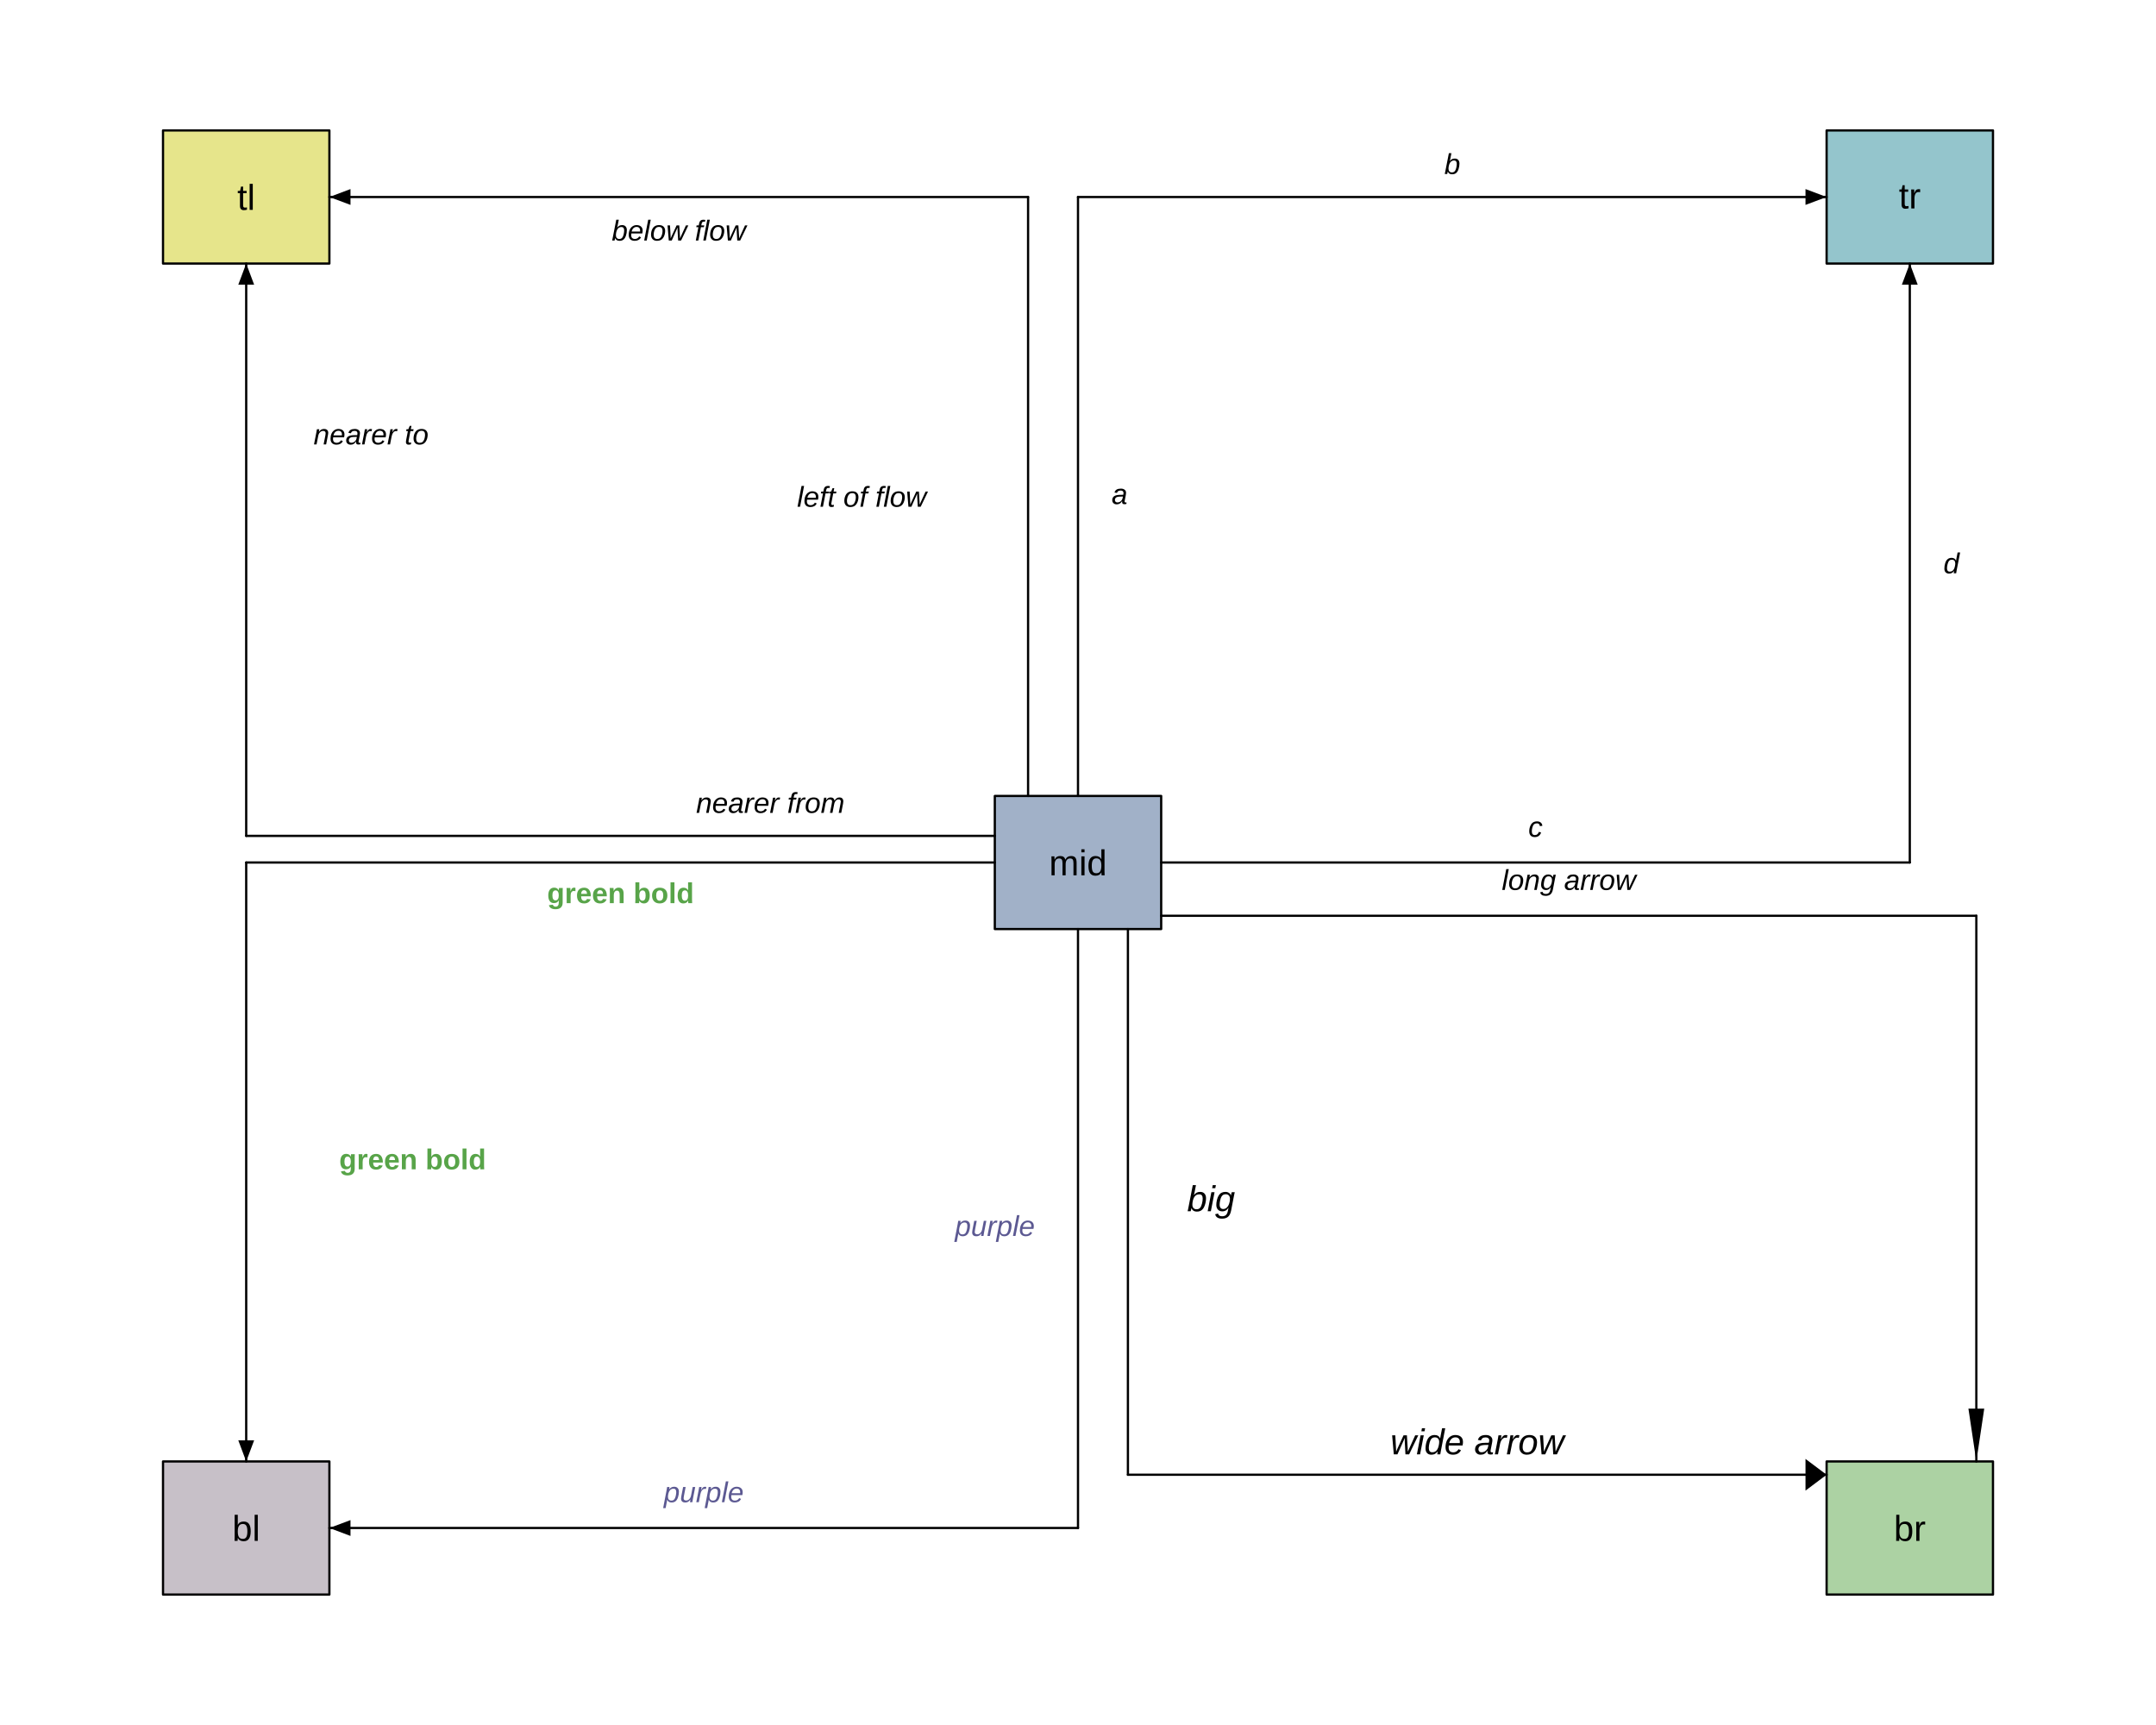
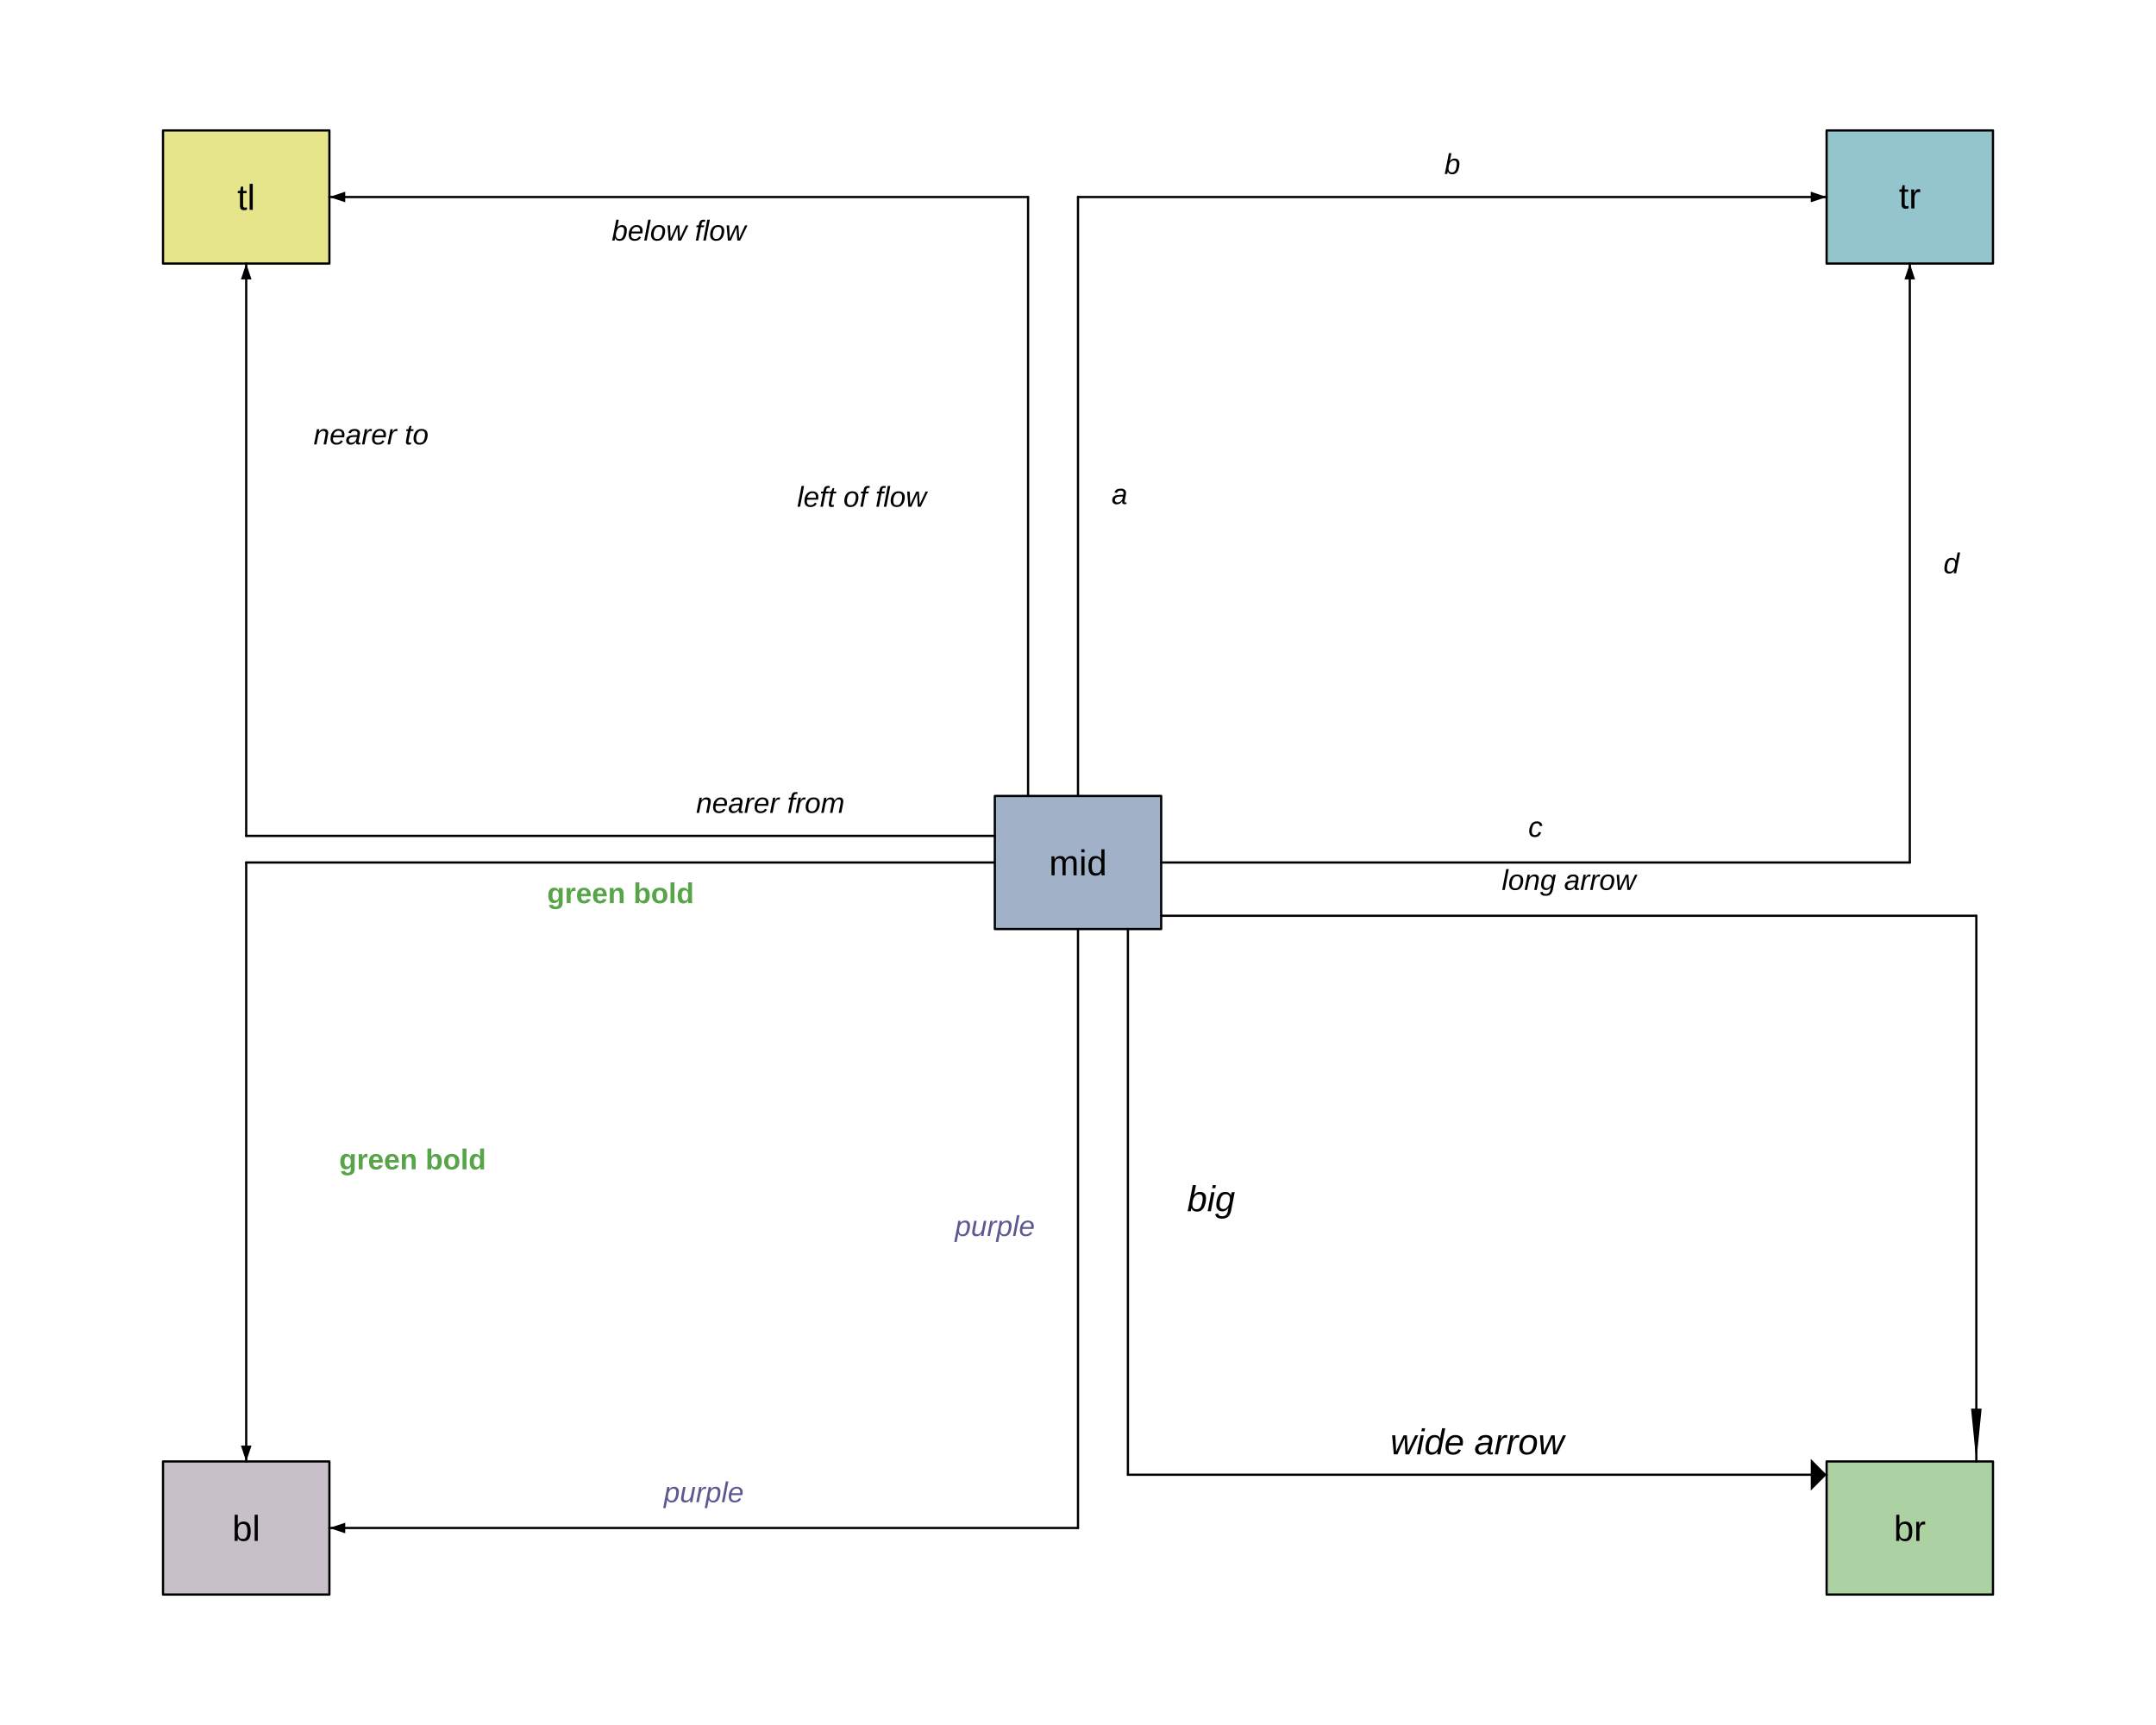
<svg xmlns="http://www.w3.org/2000/svg" viewBox="0 0 720.00 576.00">
  <defs>
    <style type="text/css">
    line, polyline, polygon, path, rect, circle {
      fill: none;
      stroke: #000000;
      stroke-linecap: round;
      stroke-linejoin: round;
      stroke-miterlimit: 10.00;
    }
  </style>
  </defs>
  <rect width="100%" height="100%" style="stroke: none; fill: #FFFFFF;" />
  <text transform="translate(-2.88,291.34) rotate(-90)" style="font-size: 12.00px; font-family: Liberation Sans;" textLength="6.67px" lengthAdjust="spacingAndGlyphs">0</text>
  <rect x="332.22" y="265.78" width="55.56" height="44.44" style="stroke-width: 0.75; fill: #A1B1C8;" />
  <text x="350.33" y="292.29" style="font-size: 12.00px; font-family: Liberation Sans;" textLength="19.34px" lengthAdjust="spacingAndGlyphs">mid</text>
  <rect x="54.44" y="43.56" width="55.56" height="44.44" style="stroke-width: 0.75; fill: #E6E58B;" />
  <text x="79.22" y="70.08" style="font-size: 12.00px; font-family: Liberation Sans;" textLength="6.00px" lengthAdjust="spacingAndGlyphs">tl</text>
  <rect x="610.00" y="43.56" width="55.56" height="44.44" style="stroke-width: 0.75; fill: #94C5CC;" />
  <text x="634.11" y="69.61" style="font-size: 12.00px; font-family: Liberation Sans;" textLength="7.33px" lengthAdjust="spacingAndGlyphs">tr</text>
  <rect x="610.00" y="488.00" width="55.56" height="44.44" style="stroke-width: 0.75; fill: #ACD2A3;" />
  <text x="632.44" y="514.51" style="font-size: 12.00px; font-family: Liberation Sans;" textLength="10.67px" lengthAdjust="spacingAndGlyphs">br</text>
  <rect x="54.44" y="488.00" width="55.56" height="44.44" style="stroke-width: 0.75; fill: #C7C0C8;" />
  <text x="77.55" y="514.51" style="font-size: 12.00px; font-family: Liberation Sans;" textLength="9.34px" lengthAdjust="spacingAndGlyphs">bl</text>
  <rect x="360.00" y="65.78" width="0.00" height="0.00" style="stroke-width: 0.75; fill: #CCCCCC;" />
  <line x1="360.00" y1="265.78" x2="360.00" y2="65.78" style="stroke-width: 0.75;" />
  <text x="371.22" y="168.31" style="font-size: 9.60px; font-style: italic; font-family: Liberation Sans;" textLength="5.33px" lengthAdjust="spacingAndGlyphs">a</text>
  <line x1="360.00" y1="65.78" x2="610.00" y2="65.78" style="stroke-width: 0.75;" />
-   <polygon points="602.95,68.42 610.00,65.78 602.95,63.13 " style="stroke-width: 0.00; fill: #000000;" />
+   <polygon points="604.71,67.54 610.00,65.78 604.71,64.01 " style="stroke-width: 0.00; fill: #000000;" />
  <text x="482.34" y="58.10" style="font-size: 9.60px; font-style: italic; font-family: Liberation Sans;" textLength="5.33px" lengthAdjust="spacingAndGlyphs">b</text>
  <rect x="637.78" y="288.00" width="0.00" height="0.00" style="stroke-width: 0.75; fill: #CCCCCC;" />
  <line x1="387.78" y1="288.00" x2="637.78" y2="288.00" style="stroke-width: 0.75;" />
  <text x="510.38" y="279.42" style="font-size: 9.60px; font-style: italic; font-family: Liberation Sans;" textLength="4.80px" lengthAdjust="spacingAndGlyphs">c</text>
  <line x1="637.78" y1="288.00" x2="637.78" y2="88.00" style="stroke-width: 0.75;" />
-   <polygon points="640.42,95.05 637.78,88.00 635.13,95.05 " style="stroke-width: 0.00; fill: #000000;" />
+   <polygon points="639.54,93.29 637.78,88.00 636.01,93.29 " style="stroke-width: 0.00; fill: #000000;" />
  <text x="649.00" y="191.43" style="font-size: 9.60px; font-style: italic; font-family: Liberation Sans;" textLength="5.33px" lengthAdjust="spacingAndGlyphs">d</text>
  <rect x="343.33" y="65.78" width="0.00" height="0.00" style="stroke-width: 0.75; fill: #CCCCCC;" />
  <line x1="343.33" y1="265.78" x2="343.33" y2="65.78" style="stroke-width: 0.75;" />
  <text x="266.18" y="169.21" style="font-size: 9.60px; font-style: italic; font-family: Liberation Sans;" textLength="43.19px" lengthAdjust="spacingAndGlyphs">left of flow</text>
  <line x1="343.33" y1="65.78" x2="110.00" y2="65.78" style="stroke-width: 0.75;" />
-   <polygon points="117.05,63.13 110.00,65.78 117.05,68.42 " style="stroke-width: 0.00; fill: #000000;" />
+   <polygon points="115.29,64.01 110.00,65.78 115.29,67.54 " style="stroke-width: 0.00; fill: #000000;" />
  <text x="204.29" y="80.32" style="font-size: 9.60px; font-style: italic; font-family: Liberation Sans;" textLength="44.75px" lengthAdjust="spacingAndGlyphs">below flow</text>
  <rect x="82.22" y="279.11" width="0.00" height="0.00" style="stroke-width: 0.75; fill: #CCCCCC;" />
  <line x1="332.22" y1="279.11" x2="82.22" y2="279.11" style="stroke-width: 0.75;" />
  <text x="232.46" y="271.43" style="font-size: 9.60px; font-style: italic; font-family: Liberation Sans;" textLength="49.53px" lengthAdjust="spacingAndGlyphs">nearer from</text>
  <line x1="82.22" y1="279.11" x2="82.22" y2="88.00" style="stroke-width: 0.75;" />
-   <polygon points="84.87,95.05 82.22,88.00 79.58,95.05 " style="stroke-width: 0.00; fill: #000000;" />
+   <polygon points="83.99,93.29 82.22,88.00 80.46,93.29 " style="stroke-width: 0.00; fill: #000000;" />
  <text x="104.71" y="148.39" style="font-size: 9.60px; font-style: italic; font-family: Liberation Sans;" textLength="38.36px" lengthAdjust="spacingAndGlyphs">nearer to</text>
  <rect x="376.67" y="492.44" width="0.00" height="0.00" style="stroke-width: 0.75; fill: #CCCCCC;" />
  <line x1="376.67" y1="310.22" x2="376.67" y2="492.44" style="stroke-width: 0.75;" />
  <text x="396.44" y="404.44" style="font-size: 12.00px; font-style: italic; font-family: Liberation Sans;" textLength="16.02px" lengthAdjust="spacingAndGlyphs">big</text>
  <line x1="376.67" y1="492.44" x2="610.00" y2="492.44" style="stroke-width: 0.75;" />
-   <polygon points="602.95,497.73 610.00,492.44 602.95,487.15 " style="stroke-width: 0.00; fill: #000000;" />
+   <polygon points="604.71,497.73 610.00,492.44 604.71,487.15 " style="stroke-width: 0.00; fill: #000000;" />
  <text x="464.32" y="485.62" style="font-size: 12.00px; font-style: italic; font-family: Liberation Sans;" textLength="58.03px" lengthAdjust="spacingAndGlyphs">wide arrow</text>
  <rect x="660.00" y="305.78" width="0.00" height="0.00" style="stroke-width: 0.75; fill: #CCCCCC;" />
  <line x1="387.78" y1="305.78" x2="660.00" y2="305.78" style="stroke-width: 0.75;" />
  <text x="501.52" y="297.15" style="font-size: 9.60px; font-style: italic; font-family: Liberation Sans;" textLength="44.73px" lengthAdjust="spacingAndGlyphs">long arrow</text>
  <line x1="660.00" y1="305.78" x2="660.00" y2="488.00" style="stroke-width: 0.75;" />
-   <polygon points="657.36,470.37 660.00,488.00 662.64,470.37 " style="stroke-width: 0.00; fill: #000000;" />
+   <polygon points="658.24,470.37 660.00,488.00 661.76,470.37 " style="stroke-width: 0.00; fill: #000000;" />
  <rect x="360.00" y="510.22" width="0.00" height="0.00" style="stroke-width: 0.75; fill: #CCCCCC;" />
  <line x1="360.00" y1="310.22" x2="360.00" y2="510.22" style="stroke-width: 0.75;" />
  <text x="318.91" y="412.71" style="font-size: 9.60px; font-style: italic; fill: #5C5992; font-family: Liberation Sans;" textLength="26.62px" lengthAdjust="spacingAndGlyphs">purple</text>
  <line x1="360.00" y1="510.22" x2="110.00" y2="510.22" style="stroke-width: 0.75;" />
-   <polygon points="117.05,507.58 110.00,510.22 117.05,512.87 " style="stroke-width: 0.00; fill: #000000;" />
+   <polygon points="115.29,508.46 110.00,510.22 115.29,511.99 " style="stroke-width: 0.00; fill: #000000;" />
  <text x="221.69" y="501.60" style="font-size: 9.60px; font-style: italic; fill: #5C5992; font-family: Liberation Sans;" textLength="26.62px" lengthAdjust="spacingAndGlyphs">purple</text>
  <rect x="82.22" y="288.00" width="0.00" height="0.00" style="stroke-width: 0.75; fill: #CCCCCC;" />
  <line x1="332.22" y1="288.00" x2="82.22" y2="288.00" style="stroke-width: 0.75;" />
  <text x="182.71" y="301.57" style="font-size: 9.60px; font-weight: bold; fill: #58A449; font-family: Liberation Sans;" textLength="49.03px" lengthAdjust="spacingAndGlyphs">green bold</text>
  <line x1="82.22" y1="288.00" x2="82.22" y2="488.00" style="stroke-width: 0.75;" />
-   <polygon points="79.58,480.95 82.22,488.00 84.87,480.95 " style="stroke-width: 0.00; fill: #000000;" />
+   <polygon points="80.46,482.71 82.22,488.00 83.99,482.71 " style="stroke-width: 0.00; fill: #000000;" />
  <text x="113.26" y="390.46" style="font-size: 9.60px; font-weight: bold; fill: #58A449; font-family: Liberation Sans;" textLength="49.03px" lengthAdjust="spacingAndGlyphs">green bold</text>
</svg>
